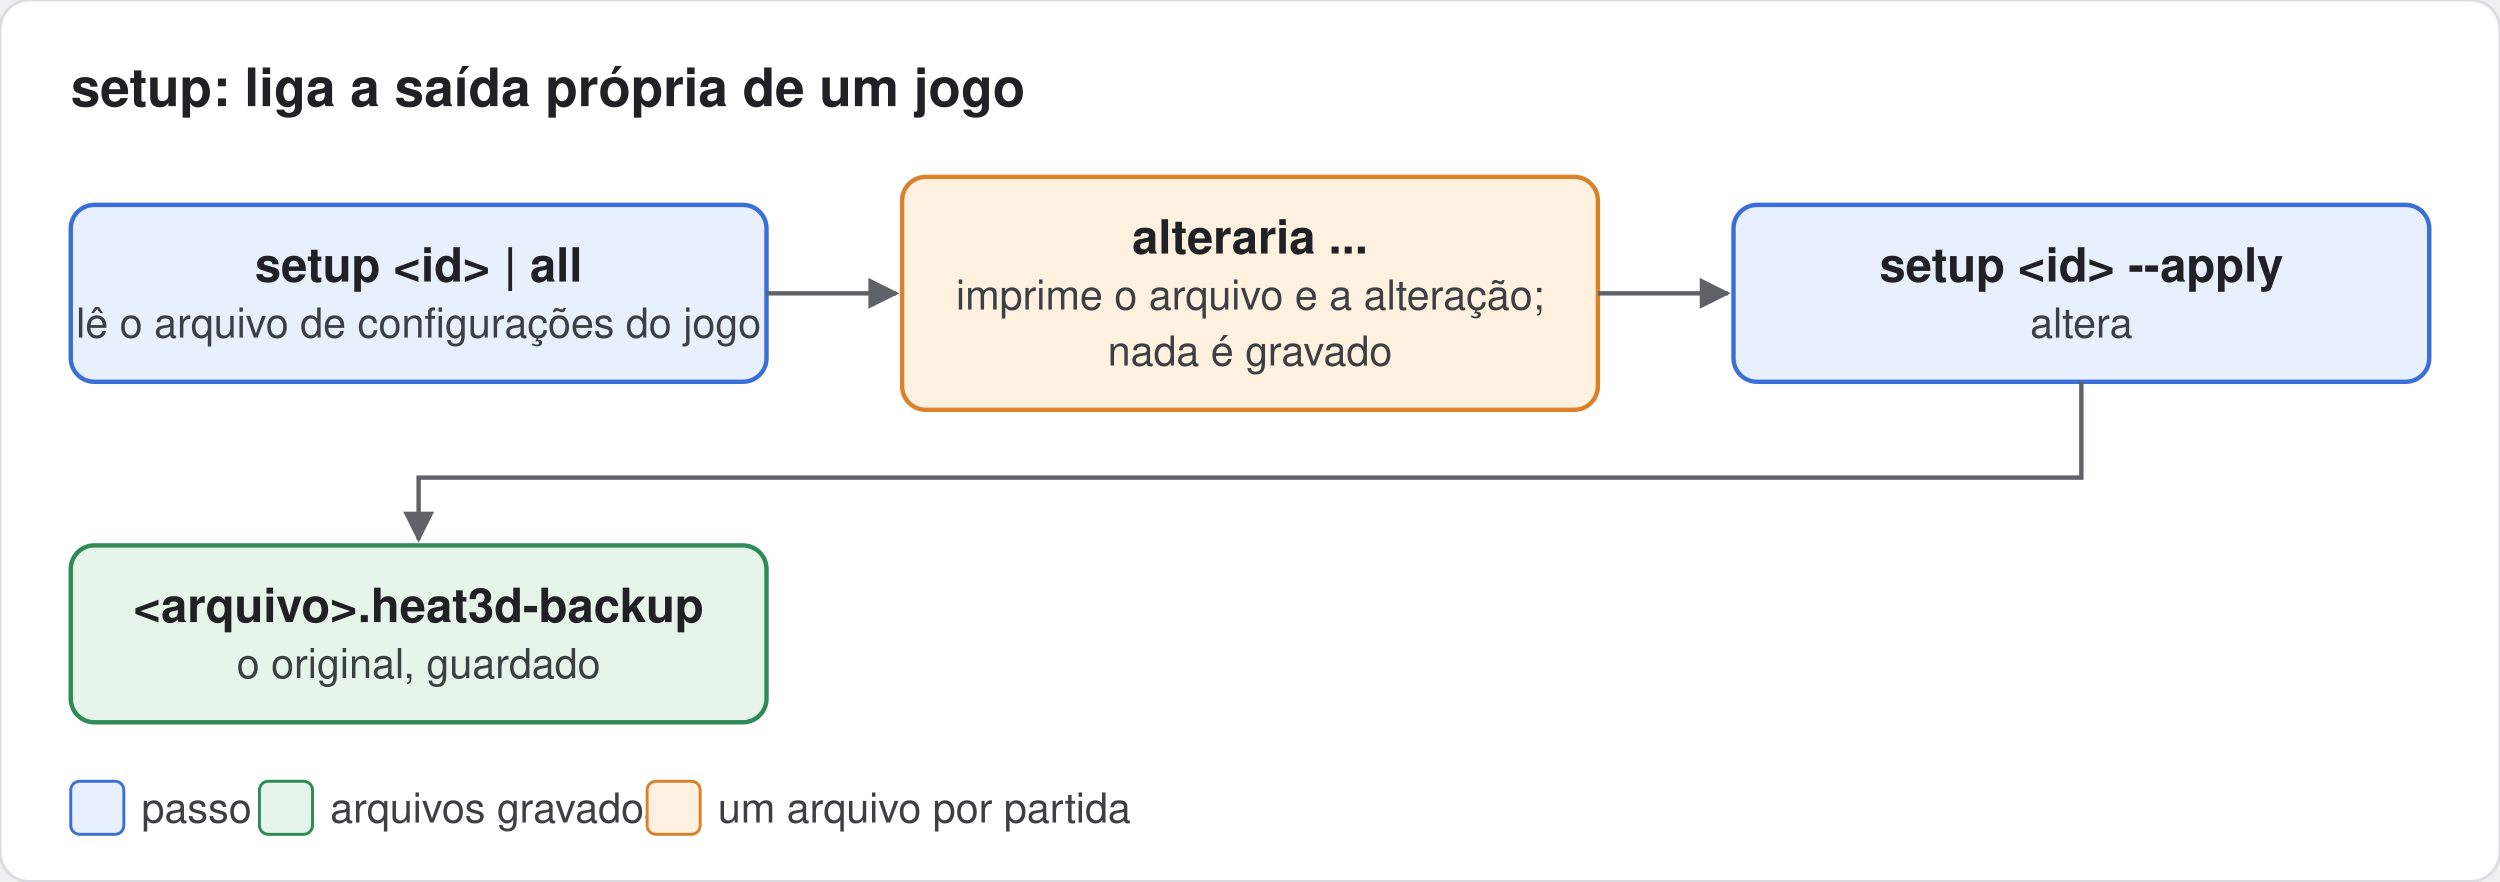
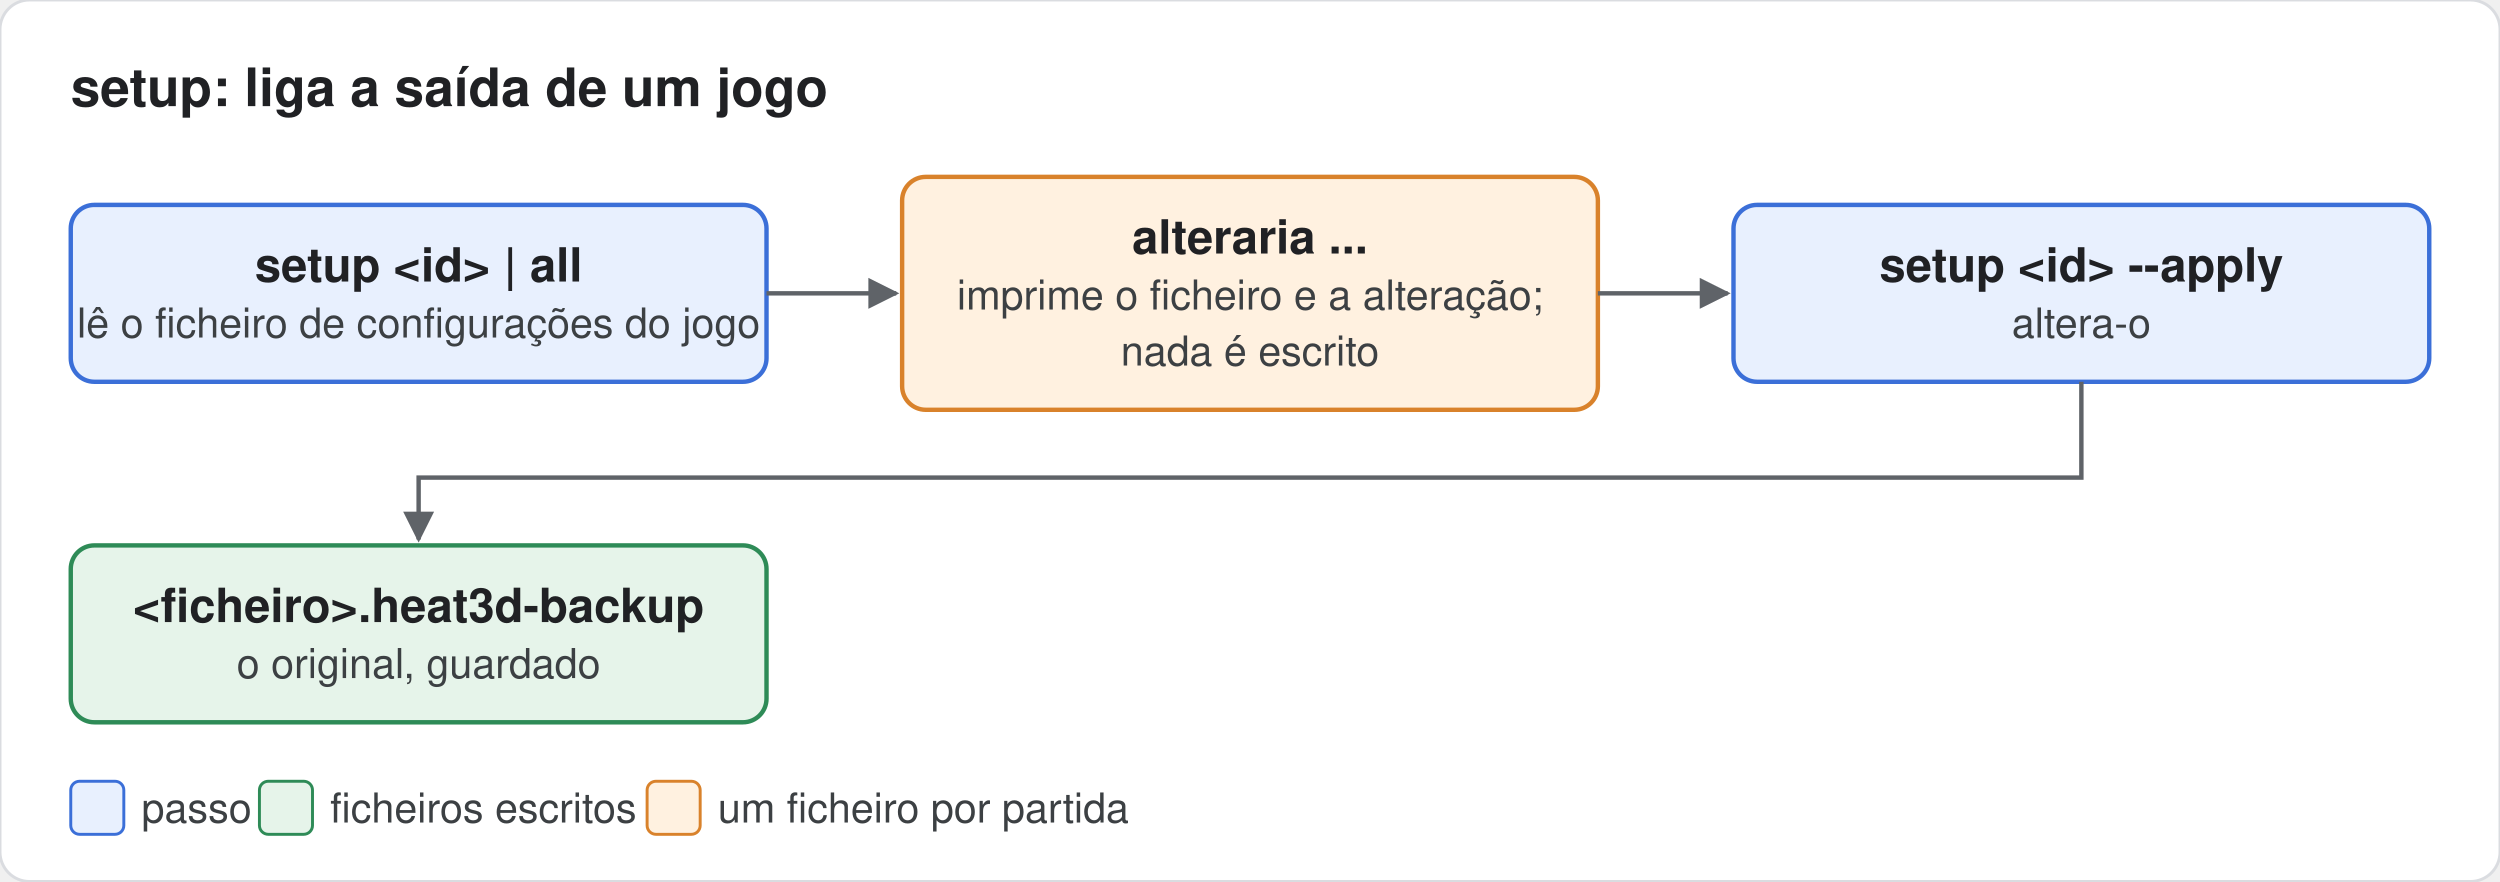
<svg xmlns="http://www.w3.org/2000/svg" width="848" height="299" viewBox="0 0 848 299" font-family="Segoe UI,Helvetica,Arial,sans-serif" role="img" aria-label="setup: switching a game's own output on">
  <defs>
    <marker id="a" viewBox="0 0 10 10" refX="9" refY="5" markerWidth="7" markerHeight="7" orient="auto">
      <path d="M0,0 L10,5 L0,10 z" fill="#5f6368" />
    </marker>
  </defs>
  <rect width="848" height="299" rx="10" fill="#ffffff" stroke="#dadce0" />
-   <text x="24" y="36" font-size="18" font-weight="600" fill="#202124">setup: liga a saída própria de um jogo</text>
+   <text x="24" y="36" font-size="18" font-weight="600" fill="#202124">setup: liga a saída de um jogo</text>
  <rect x="24" y="69.5" width="236" height="60" rx="8" fill="#e8f0fe" stroke="#3b6fd8" stroke-width="1.5" />
  <text x="142.0" y="95.5" text-anchor="middle" font-weight="600" font-size="16" fill="#202124">setup &lt;id&gt; | all</text>
-   <text x="142.0" y="114.5" text-anchor="middle" font-size="14" fill="#3c4043">lê o arquivo de configurações do jogo</text>
+   <text x="142.0" y="114.5" text-anchor="middle" font-size="14" fill="#3c4043">lê o ficheiro de configurações do jogo</text>
  <rect x="306" y="60.0" width="236" height="79" rx="8" fill="#fff1e0" stroke="#d9822b" stroke-width="1.5" />
  <text x="424.0" y="86.0" text-anchor="middle" font-weight="600" font-size="16" fill="#202124">alteraria ...</text>
-   <text x="424.0" y="105.0" text-anchor="middle" font-size="14" fill="#3c4043">imprime o arquivo e a alteração;</text>
-   <text x="424.0" y="124.0" text-anchor="middle" font-size="14" fill="#3c4043">nada é gravado</text>
+   <text x="424.0" y="105.0" text-anchor="middle" font-size="14" fill="#3c4043">imprime o ficheiro e a alteração;</text>
+   <text x="424.0" y="124.0" text-anchor="middle" font-size="14" fill="#3c4043">nada é escrito</text>
  <rect x="588" y="69.5" width="236" height="60" rx="8" fill="#e8f0fe" stroke="#3b6fd8" stroke-width="1.5" />
  <text x="706.0" y="95.5" text-anchor="middle" font-weight="600" font-size="16" fill="#202124">setup &lt;id&gt; --apply</text>
-   <text x="706.0" y="114.5" text-anchor="middle" font-size="14" fill="#3c4043">altera</text>
+   <text x="706.0" y="114.5" text-anchor="middle" font-size="14" fill="#3c4043">altera-o</text>
  <line x1="260" y1="99.5" x2="304" y2="99.5" stroke="#5f6368" stroke-width="1.5" marker-end="url(#a)" />
  <line x1="542" y1="99.5" x2="586" y2="99.5" stroke="#5f6368" stroke-width="1.5" marker-end="url(#a)" />
  <path d="M706.0,129.5 V162.0 H142.0 V183.0" fill="none" stroke="#5f6368" stroke-width="1.5" marker-end="url(#a)" />
  <rect x="24" y="185.0" width="236" height="60" rx="8" fill="#e6f4ea" stroke="#2e8b57" stroke-width="1.5" />
-   <text x="142.0" y="211.0" text-anchor="middle" font-weight="600" font-size="16" fill="#202124">&lt;arquivo&gt;.heat3d-backup</text>
+   <text x="142.0" y="211.0" text-anchor="middle" font-weight="600" font-size="16" fill="#202124">&lt;ficheiro&gt;.heat3d-backup</text>
  <text x="142.0" y="230.0" text-anchor="middle" font-size="14" fill="#3c4043">o original, guardado</text>
  <rect x="24" y="265" width="18" height="18" rx="3" fill="#e8f0fe" stroke="#3b6fd8" />
  <text x="48" y="279" font-size="14" fill="#3c4043">passo</text>
  <rect x="88.0" y="265" width="18" height="18" rx="3" fill="#e6f4ea" stroke="#2e8b57" />
-   <text x="112.0" y="279" font-size="14" fill="#3c4043">arquivos gravados</text>
+   <text x="112.0" y="279" font-size="14" fill="#3c4043">ficheiros escritos</text>
  <rect x="219.5" y="265" width="18" height="18" rx="3" fill="#fff1e0" stroke="#d9822b" />
-   <text x="243.5" y="279" font-size="14" fill="#3c4043">um arquivo por partida</text>
+   <text x="243.5" y="279" font-size="14" fill="#3c4043">um ficheiro por partida</text>
</svg>
